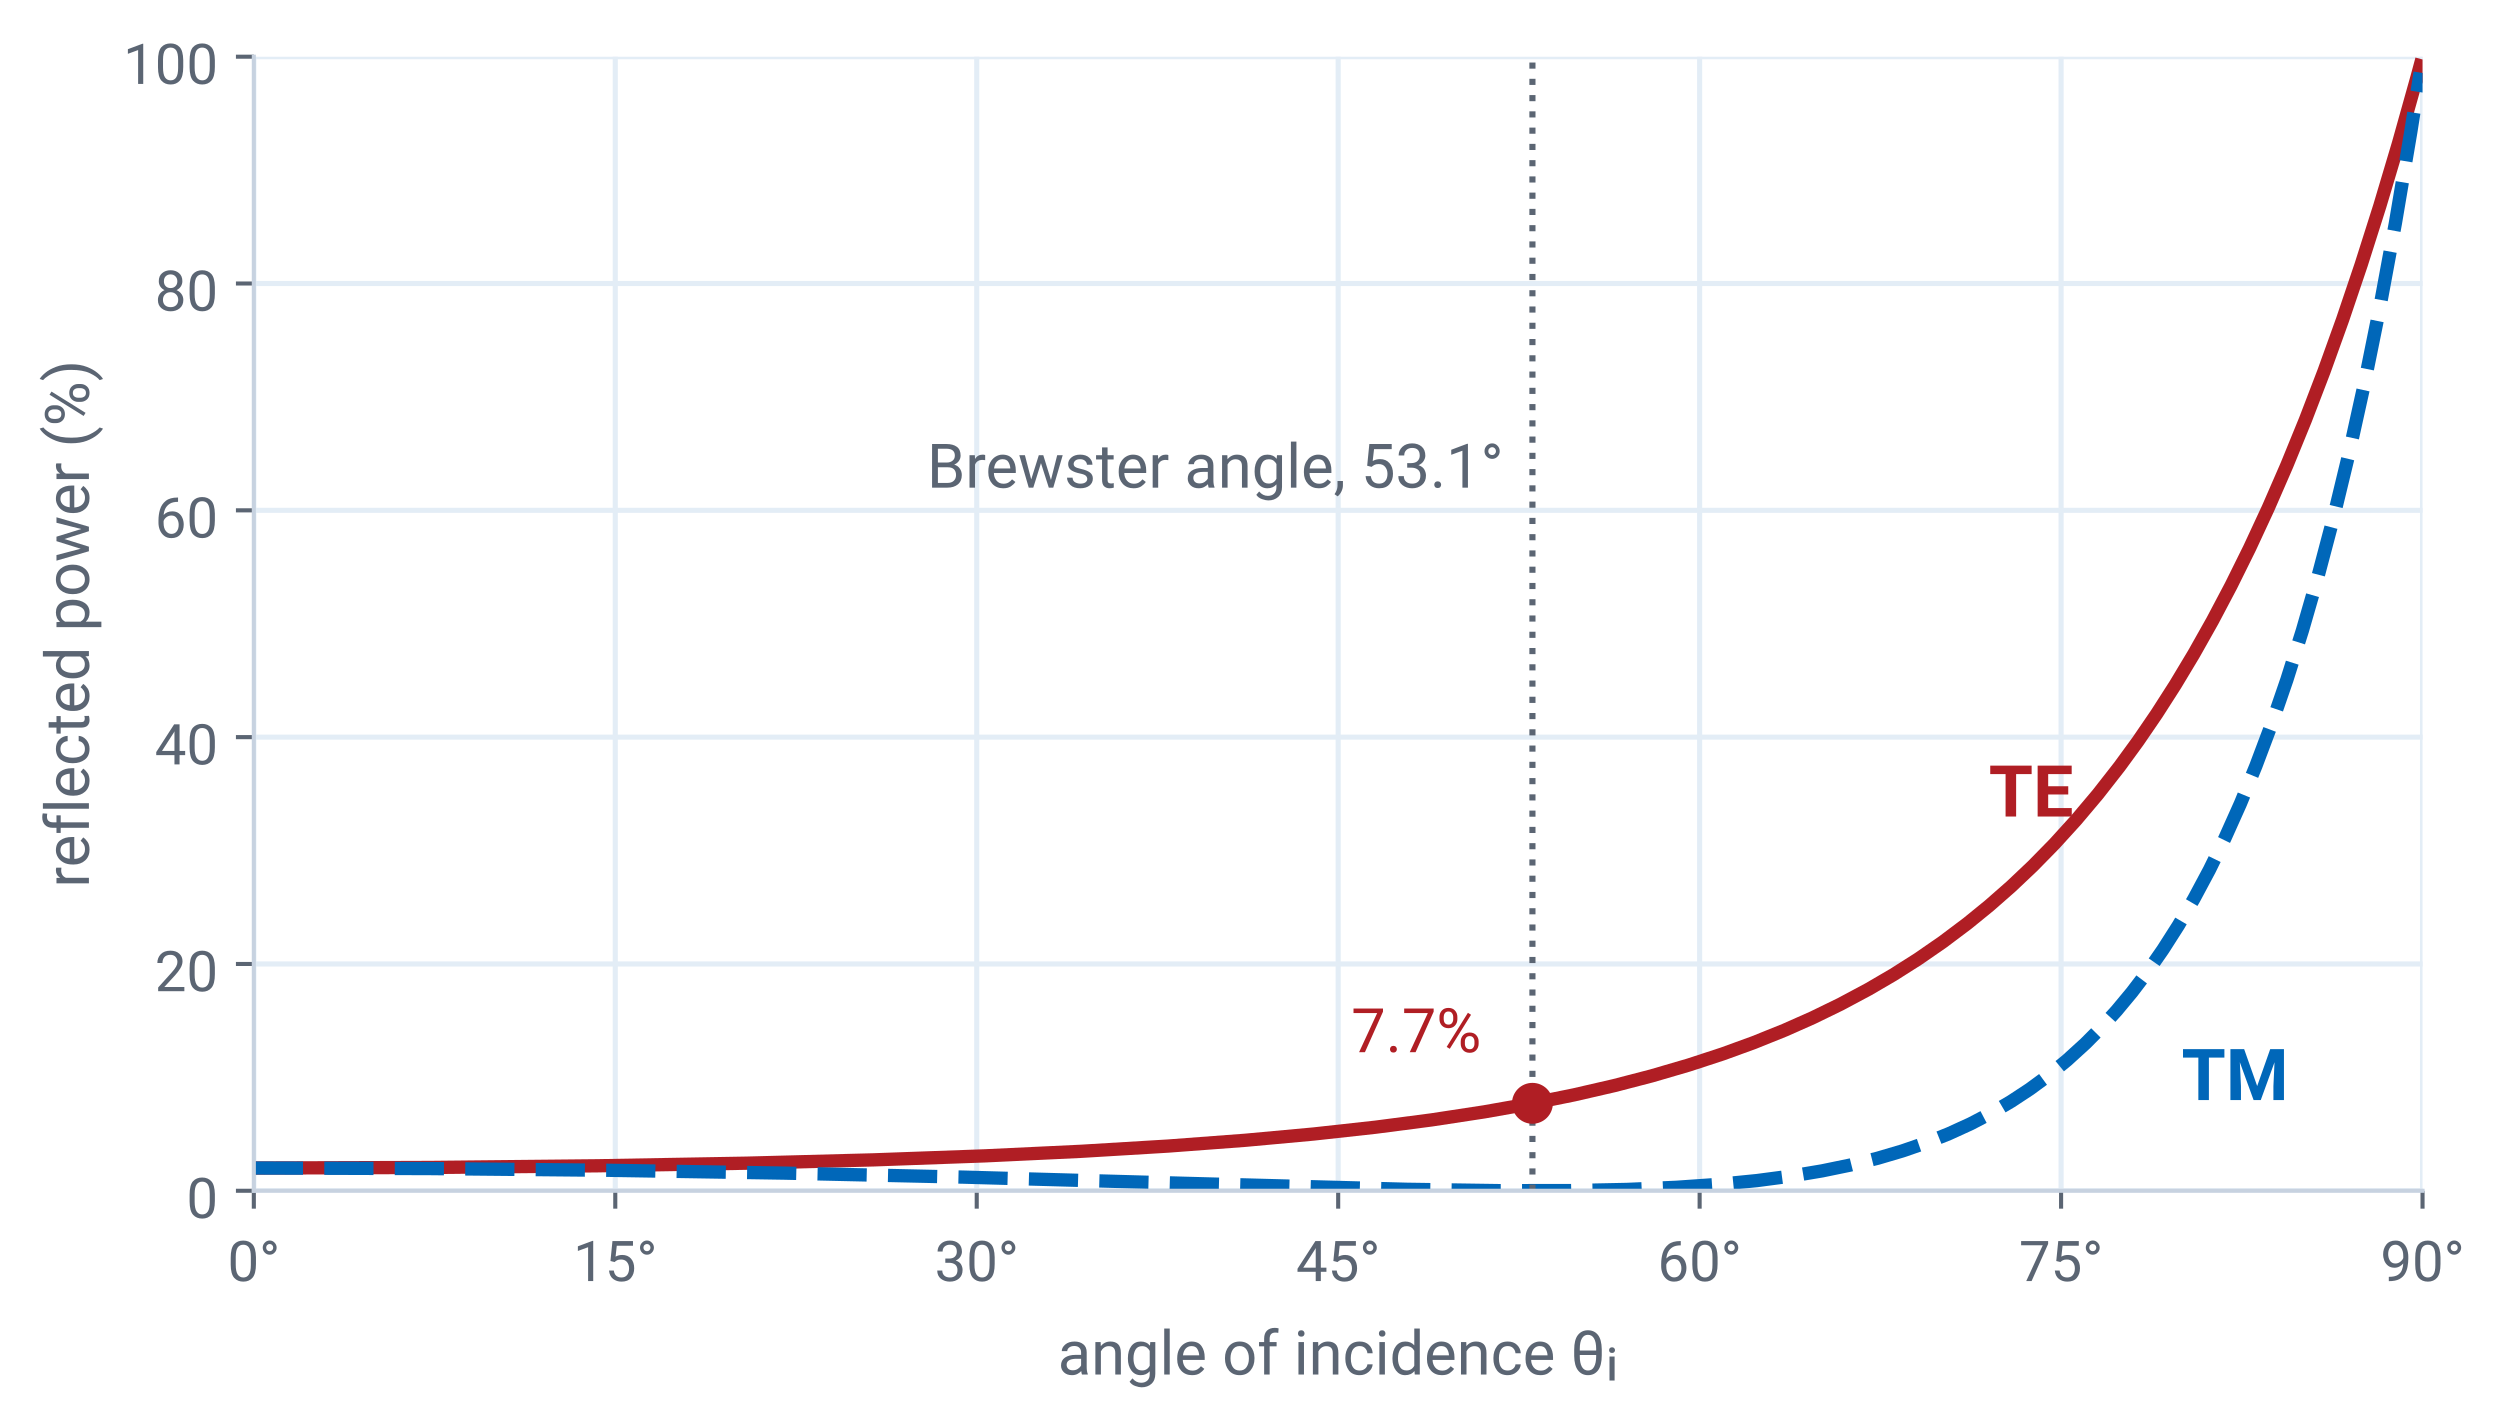
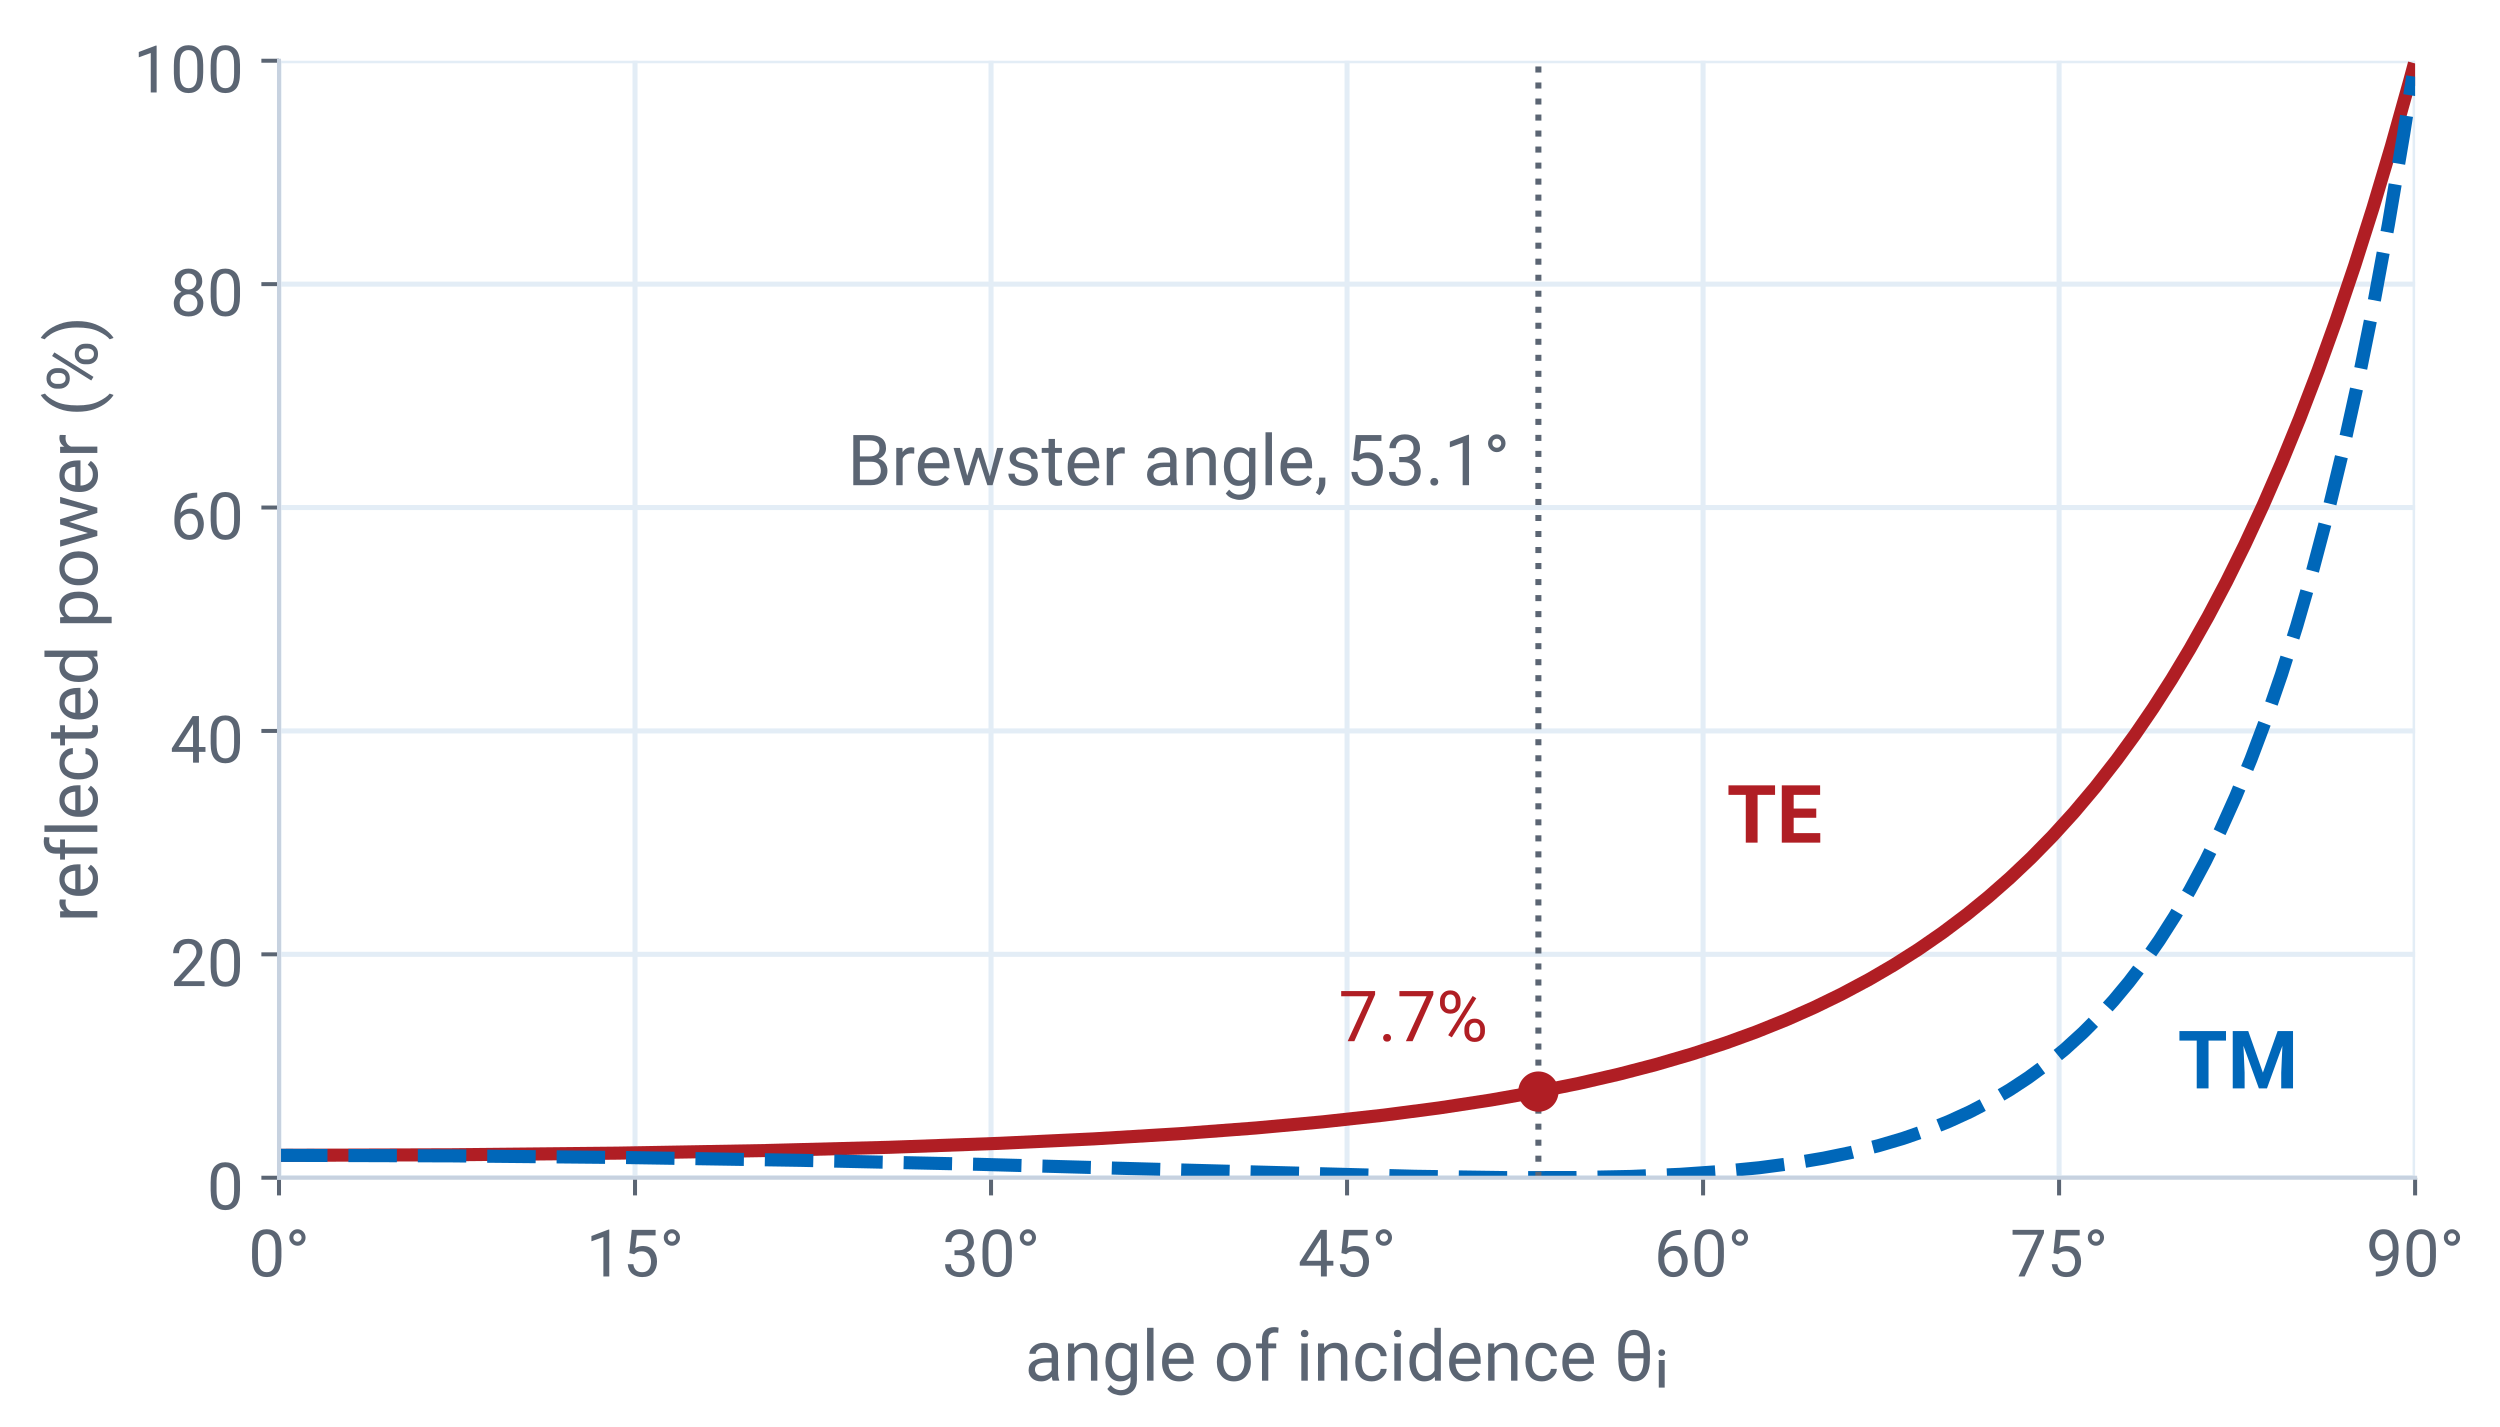
- <svg xmlns="http://www.w3.org/2000/svg" xmlns:xlink="http://www.w3.org/1999/xlink" width="488.861pt" height="277.437pt" viewBox="0 0 488.861 277.437" version="1.1">
+ <svg xmlns="http://www.w3.org/2000/svg" xmlns:xlink="http://www.w3.org/1999/xlink" width="496.325pt" height="283.246pt" viewBox="0 0 496.325 283.246" version="1.1">
  <defs>
    <style type="text/css">*{stroke-linejoin: round; stroke-linecap: butt}</style>
  </defs>
  <g id="figure_1">
    <g id="patch_1">
-       <path d="M 0 277.437  L 488.861 277.437  L 488.861 0  L 0 0  L 0 277.437  z " style="fill: none" />
+       <path d="M 0 283.246  L 496.325 283.246  L 496.325 0  L 0 0  L 0 283.246  z " style="fill: none" />
    </g>
    <g id="axes_1">
      <g id="patch_2">
-         <path d="M 49.634 232.848  L 473.714 232.848  L 473.714 11.088  L 49.634 11.088  L 49.634 232.848  z " style="fill: none" />
+         <path d="M 55.391 233.817  L 479.471 233.817  L 479.471 12.057  L 55.391 12.057  L 55.391 233.817  z " style="fill: none" />
      </g>
      <g id="matplotlib.axis_1">
        <g id="xtick_1">
          <g id="line2d_1">
-             <path d="M 49.634 232.848  L 49.634 11.088  " clip-path="url(#p181b93e207)" style="fill: none; stroke: #e3edf6; stroke-linecap: square" />
+             <path d="M 55.391 233.817  L 55.391 12.057  " clip-path="url(#pc6eb605deb)" style="fill: none; stroke: #e3edf6; stroke-linecap: square" />
          </g>
          <g id="line2d_2">
            <defs>
-               <path id="mf98380555e" d="M 0 0  L 0 3.5  " style="stroke: #5b6573; stroke-width: 0.8" />
+               <path id="ma72e5b2344" d="M 0 0  L 0 3.5  " style="stroke: #5b6573; stroke-width: 0.8" />
            </defs>
            <g>
-               <use xlink:href="#mf98380555e" x="49.634" y="232.848" style="fill: #5b6573; stroke: #5b6573; stroke-width: 0.8" />
+               <use xlink:href="#ma72e5b2344" x="55.391" y="233.817" style="fill: #5b6573; stroke: #5b6573; stroke-width: 0.8" />
            </g>
          </g>
          <g id="text_1">
-             <text style="font-size: 11px; font-family:'Source Sans Pro', 'Segoe UI', Roboto, Helvetica, Arial, sans-serif; text-anchor: middle; fill: #5b6573" x="49.634" y="250.504" transform="rotate(-0 49.63406 250.5044)">0°</text>
+             <text style="font-size: 13px; font-family:'Source Sans Pro', 'Segoe UI', Roboto, Helvetica, Arial, sans-serif; text-anchor: middle; fill: #5b6573" x="55.391" y="253.411" transform="rotate(-0 55.39117 253.4106)">0°</text>
          </g>
        </g>
        <g id="xtick_2">
          <g id="line2d_3">
-             <path d="M 120.314 232.848  L 120.314 11.088  " clip-path="url(#p181b93e207)" style="fill: none; stroke: #e3edf6; stroke-linecap: square" />
+             <path d="M 126.071 233.817  L 126.071 12.057  " clip-path="url(#pc6eb605deb)" style="fill: none; stroke: #e3edf6; stroke-linecap: square" />
          </g>
          <g id="line2d_4">
            <g>
-               <use xlink:href="#mf98380555e" x="120.314" y="232.848" style="fill: #5b6573; stroke: #5b6573; stroke-width: 0.8" />
+               <use xlink:href="#ma72e5b2344" x="126.071" y="233.817" style="fill: #5b6573; stroke: #5b6573; stroke-width: 0.8" />
            </g>
          </g>
          <g id="text_2">
-             <text style="font-size: 11px; font-family:'Source Sans Pro', 'Segoe UI', Roboto, Helvetica, Arial, sans-serif; text-anchor: middle; fill: #5b6573" x="120.314" y="250.504" transform="rotate(-0 120.3141 250.5044)">15°</text>
+             <text style="font-size: 13px; font-family:'Source Sans Pro', 'Segoe UI', Roboto, Helvetica, Arial, sans-serif; text-anchor: middle; fill: #5b6573" x="126.071" y="253.411" transform="rotate(-0 126.0712 253.4106)">15°</text>
          </g>
        </g>
        <g id="xtick_3">
          <g id="line2d_5">
-             <path d="M 190.994 232.848  L 190.994 11.088  " clip-path="url(#p181b93e207)" style="fill: none; stroke: #e3edf6; stroke-linecap: square" />
+             <path d="M 196.751 233.817  L 196.751 12.057  " clip-path="url(#pc6eb605deb)" style="fill: none; stroke: #e3edf6; stroke-linecap: square" />
          </g>
          <g id="line2d_6">
            <g>
-               <use xlink:href="#mf98380555e" x="190.994" y="232.848" style="fill: #5b6573; stroke: #5b6573; stroke-width: 0.8" />
+               <use xlink:href="#ma72e5b2344" x="196.751" y="233.817" style="fill: #5b6573; stroke: #5b6573; stroke-width: 0.8" />
            </g>
          </g>
          <g id="text_3">
-             <text style="font-size: 11px; font-family:'Source Sans Pro', 'Segoe UI', Roboto, Helvetica, Arial, sans-serif; text-anchor: middle; fill: #5b6573" x="190.994" y="250.504" transform="rotate(-0 190.9941 250.5044)">30°</text>
+             <text style="font-size: 13px; font-family:'Source Sans Pro', 'Segoe UI', Roboto, Helvetica, Arial, sans-serif; text-anchor: middle; fill: #5b6573" x="196.751" y="253.411" transform="rotate(-0 196.7512 253.4106)">30°</text>
          </g>
        </g>
        <g id="xtick_4">
          <g id="line2d_7">
-             <path d="M 261.674 232.848  L 261.674 11.088  " clip-path="url(#p181b93e207)" style="fill: none; stroke: #e3edf6; stroke-linecap: square" />
+             <path d="M 267.431 233.817  L 267.431 12.057  " clip-path="url(#pc6eb605deb)" style="fill: none; stroke: #e3edf6; stroke-linecap: square" />
          </g>
          <g id="line2d_8">
            <g>
-               <use xlink:href="#mf98380555e" x="261.674" y="232.848" style="fill: #5b6573; stroke: #5b6573; stroke-width: 0.8" />
+               <use xlink:href="#ma72e5b2344" x="267.431" y="233.817" style="fill: #5b6573; stroke: #5b6573; stroke-width: 0.8" />
            </g>
          </g>
          <g id="text_4">
-             <text style="font-size: 11px; font-family:'Source Sans Pro', 'Segoe UI', Roboto, Helvetica, Arial, sans-serif; text-anchor: middle; fill: #5b6573" x="261.674" y="250.504" transform="rotate(-0 261.6741 250.5044)">45°</text>
+             <text style="font-size: 13px; font-family:'Source Sans Pro', 'Segoe UI', Roboto, Helvetica, Arial, sans-serif; text-anchor: middle; fill: #5b6573" x="267.431" y="253.411" transform="rotate(-0 267.4312 253.4106)">45°</text>
          </g>
        </g>
        <g id="xtick_5">
          <g id="line2d_9">
-             <path d="M 332.354 232.848  L 332.354 11.088  " clip-path="url(#p181b93e207)" style="fill: none; stroke: #e3edf6; stroke-linecap: square" />
+             <path d="M 338.111 233.817  L 338.111 12.057  " clip-path="url(#pc6eb605deb)" style="fill: none; stroke: #e3edf6; stroke-linecap: square" />
          </g>
          <g id="line2d_10">
            <g>
-               <use xlink:href="#mf98380555e" x="332.354" y="232.848" style="fill: #5b6573; stroke: #5b6573; stroke-width: 0.8" />
+               <use xlink:href="#ma72e5b2344" x="338.111" y="233.817" style="fill: #5b6573; stroke: #5b6573; stroke-width: 0.8" />
            </g>
          </g>
          <g id="text_5">
-             <text style="font-size: 11px; font-family:'Source Sans Pro', 'Segoe UI', Roboto, Helvetica, Arial, sans-serif; text-anchor: middle; fill: #5b6573" x="332.354" y="250.504" transform="rotate(-0 332.3541 250.5044)">60°</text>
+             <text style="font-size: 13px; font-family:'Source Sans Pro', 'Segoe UI', Roboto, Helvetica, Arial, sans-serif; text-anchor: middle; fill: #5b6573" x="338.111" y="253.411" transform="rotate(-0 338.1112 253.4106)">60°</text>
          </g>
        </g>
        <g id="xtick_6">
          <g id="line2d_11">
-             <path d="M 403.034 232.848  L 403.034 11.088  " clip-path="url(#p181b93e207)" style="fill: none; stroke: #e3edf6; stroke-linecap: square" />
+             <path d="M 408.791 233.817  L 408.791 12.057  " clip-path="url(#pc6eb605deb)" style="fill: none; stroke: #e3edf6; stroke-linecap: square" />
          </g>
          <g id="line2d_12">
            <g>
-               <use xlink:href="#mf98380555e" x="403.034" y="232.848" style="fill: #5b6573; stroke: #5b6573; stroke-width: 0.8" />
+               <use xlink:href="#ma72e5b2344" x="408.791" y="233.817" style="fill: #5b6573; stroke: #5b6573; stroke-width: 0.8" />
            </g>
          </g>
          <g id="text_6">
-             <text style="font-size: 11px; font-family:'Source Sans Pro', 'Segoe UI', Roboto, Helvetica, Arial, sans-serif; text-anchor: middle; fill: #5b6573" x="403.034" y="250.504" transform="rotate(-0 403.0341 250.5044)">75°</text>
+             <text style="font-size: 13px; font-family:'Source Sans Pro', 'Segoe UI', Roboto, Helvetica, Arial, sans-serif; text-anchor: middle; fill: #5b6573" x="408.791" y="253.411" transform="rotate(-0 408.7912 253.4106)">75°</text>
          </g>
        </g>
        <g id="xtick_7">
          <g id="line2d_13">
-             <path d="M 473.714 232.848  L 473.714 11.088  " clip-path="url(#p181b93e207)" style="fill: none; stroke: #e3edf6; stroke-linecap: square" />
+             <path d="M 479.471 233.817  L 479.471 12.057  " clip-path="url(#pc6eb605deb)" style="fill: none; stroke: #e3edf6; stroke-linecap: square" />
          </g>
          <g id="line2d_14">
            <g>
-               <use xlink:href="#mf98380555e" x="473.714" y="232.848" style="fill: #5b6573; stroke: #5b6573; stroke-width: 0.8" />
+               <use xlink:href="#ma72e5b2344" x="479.471" y="233.817" style="fill: #5b6573; stroke: #5b6573; stroke-width: 0.8" />
            </g>
          </g>
          <g id="text_7">
-             <text style="font-size: 11px; font-family:'Source Sans Pro', 'Segoe UI', Roboto, Helvetica, Arial, sans-serif; text-anchor: middle; fill: #5b6573" x="473.714" y="250.504" transform="rotate(-0 473.7141 250.5044)">90°</text>
+             <text style="font-size: 13px; font-family:'Source Sans Pro', 'Segoe UI', Roboto, Helvetica, Arial, sans-serif; text-anchor: middle; fill: #5b6573" x="479.471" y="253.411" transform="rotate(-0 479.4712 253.4106)">90°</text>
          </g>
        </g>
        <g id="text_8">
-           <text style="font-size: 12px; font-family:'Source Sans Pro', 'Segoe UI', Roboto, Helvetica, Arial, sans-serif; text-anchor: middle; fill: #5b6573" x="261.674" y="268.783" transform="rotate(-0 261.6741 268.7827)">angle of incidence  θᵢ</text>
+           <text style="font-size: 14px; font-family:'Source Sans Pro', 'Segoe UI', Roboto, Helvetica, Arial, sans-serif; text-anchor: middle; fill: #5b6573" x="267.431" y="274.109" transform="rotate(-0 267.4312 274.1089)">angle of incidence  θᵢ</text>
        </g>
      </g>
      <g id="matplotlib.axis_2">
        <g id="ytick_1">
          <g id="line2d_15">
-             <path d="M 49.634 232.848  L 473.714 232.848  " clip-path="url(#p181b93e207)" style="fill: none; stroke: #e3edf6; stroke-linecap: square" />
+             <path d="M 55.391 233.817  L 479.471 233.817  " clip-path="url(#pc6eb605deb)" style="fill: none; stroke: #e3edf6; stroke-linecap: square" />
          </g>
          <g id="line2d_16">
            <defs>
-               <path id="m8f6f55819c" d="M 0 0  L -3.5 0  " style="stroke: #5b6573; stroke-width: 0.8" />
+               <path id="m06cba74479" d="M 0 0  L -3.5 0  " style="stroke: #5b6573; stroke-width: 0.8" />
            </defs>
            <g>
-               <use xlink:href="#m8f6f55819c" x="49.634" y="232.848" style="fill: #5b6573; stroke: #5b6573; stroke-width: 0.8" />
+               <use xlink:href="#m06cba74479" x="55.391" y="233.817" style="fill: #5b6573; stroke: #5b6573; stroke-width: 0.8" />
            </g>
          </g>
          <g id="text_9">
-             <text style="font-size: 11px; font-family:'Source Sans Pro', 'Segoe UI', Roboto, Helvetica, Arial, sans-serif; text-anchor: end; fill: #5b6573" x="42.634" y="238.176" transform="rotate(-0 42.63406 238.1763)">0</text>
+             <text style="font-size: 13px; font-family:'Source Sans Pro', 'Segoe UI', Roboto, Helvetica, Arial, sans-serif; text-anchor: end; fill: #5b6573" x="48.391" y="240.114" transform="rotate(-0 48.39117 240.1138)">0</text>
          </g>
        </g>
        <g id="ytick_2">
          <g id="line2d_17">
-             <path d="M 49.634 188.496  L 473.714 188.496  " clip-path="url(#p181b93e207)" style="fill: none; stroke: #e3edf6; stroke-linecap: square" />
+             <path d="M 55.391 189.465  L 479.471 189.465  " clip-path="url(#pc6eb605deb)" style="fill: none; stroke: #e3edf6; stroke-linecap: square" />
          </g>
          <g id="line2d_18">
            <g>
-               <use xlink:href="#m8f6f55819c" x="49.634" y="188.496" style="fill: #5b6573; stroke: #5b6573; stroke-width: 0.8" />
+               <use xlink:href="#m06cba74479" x="55.391" y="189.465" style="fill: #5b6573; stroke: #5b6573; stroke-width: 0.8" />
            </g>
          </g>
          <g id="text_10">
-             <text style="font-size: 11px; font-family:'Source Sans Pro', 'Segoe UI', Roboto, Helvetica, Arial, sans-serif; text-anchor: end; fill: #5b6573" x="42.634" y="193.824" transform="rotate(-0 42.63406 193.8243)">20</text>
+             <text style="font-size: 13px; font-family:'Source Sans Pro', 'Segoe UI', Roboto, Helvetica, Arial, sans-serif; text-anchor: end; fill: #5b6573" x="48.391" y="195.762" transform="rotate(-0 48.39117 195.7618)">20</text>
          </g>
        </g>
        <g id="ytick_3">
          <g id="line2d_19">
-             <path d="M 49.634 144.144  L 473.714 144.144  " clip-path="url(#p181b93e207)" style="fill: none; stroke: #e3edf6; stroke-linecap: square" />
+             <path d="M 55.391 145.113  L 479.471 145.113  " clip-path="url(#pc6eb605deb)" style="fill: none; stroke: #e3edf6; stroke-linecap: square" />
          </g>
          <g id="line2d_20">
            <g>
-               <use xlink:href="#m8f6f55819c" x="49.634" y="144.144" style="fill: #5b6573; stroke: #5b6573; stroke-width: 0.8" />
+               <use xlink:href="#m06cba74479" x="55.391" y="145.113" style="fill: #5b6573; stroke: #5b6573; stroke-width: 0.8" />
            </g>
          </g>
          <g id="text_11">
-             <text style="font-size: 11px; font-family:'Source Sans Pro', 'Segoe UI', Roboto, Helvetica, Arial, sans-serif; text-anchor: end; fill: #5b6573" x="42.634" y="149.472" transform="rotate(-0 42.63406 149.4723)">40</text>
+             <text style="font-size: 13px; font-family:'Source Sans Pro', 'Segoe UI', Roboto, Helvetica, Arial, sans-serif; text-anchor: end; fill: #5b6573" x="48.391" y="151.41" transform="rotate(-0 48.39117 151.4098)">40</text>
          </g>
        </g>
        <g id="ytick_4">
          <g id="line2d_21">
-             <path d="M 49.634 99.792  L 473.714 99.792  " clip-path="url(#p181b93e207)" style="fill: none; stroke: #e3edf6; stroke-linecap: square" />
+             <path d="M 55.391 100.761  L 479.471 100.761  " clip-path="url(#pc6eb605deb)" style="fill: none; stroke: #e3edf6; stroke-linecap: square" />
          </g>
          <g id="line2d_22">
            <g>
-               <use xlink:href="#m8f6f55819c" x="49.634" y="99.792" style="fill: #5b6573; stroke: #5b6573; stroke-width: 0.8" />
+               <use xlink:href="#m06cba74479" x="55.391" y="100.761" style="fill: #5b6573; stroke: #5b6573; stroke-width: 0.8" />
            </g>
          </g>
          <g id="text_12">
-             <text style="font-size: 11px; font-family:'Source Sans Pro', 'Segoe UI', Roboto, Helvetica, Arial, sans-serif; text-anchor: end; fill: #5b6573" x="42.634" y="105.12" transform="rotate(-0 42.63406 105.1202)">60</text>
+             <text style="font-size: 13px; font-family:'Source Sans Pro', 'Segoe UI', Roboto, Helvetica, Arial, sans-serif; text-anchor: end; fill: #5b6573" x="48.391" y="107.058" transform="rotate(-0 48.39117 107.0577)">60</text>
          </g>
        </g>
        <g id="ytick_5">
          <g id="line2d_23">
-             <path d="M 49.634 55.44  L 473.714 55.44  " clip-path="url(#p181b93e207)" style="fill: none; stroke: #e3edf6; stroke-linecap: square" />
+             <path d="M 55.391 56.409  L 479.471 56.409  " clip-path="url(#pc6eb605deb)" style="fill: none; stroke: #e3edf6; stroke-linecap: square" />
          </g>
          <g id="line2d_24">
            <g>
-               <use xlink:href="#m8f6f55819c" x="49.634" y="55.44" style="fill: #5b6573; stroke: #5b6573; stroke-width: 0.8" />
+               <use xlink:href="#m06cba74479" x="55.391" y="56.409" style="fill: #5b6573; stroke: #5b6573; stroke-width: 0.8" />
            </g>
          </g>
          <g id="text_13">
-             <text style="font-size: 11px; font-family:'Source Sans Pro', 'Segoe UI', Roboto, Helvetica, Arial, sans-serif; text-anchor: end; fill: #5b6573" x="42.634" y="60.768" transform="rotate(-0 42.63406 60.76825)">80</text>
+             <text style="font-size: 13px; font-family:'Source Sans Pro', 'Segoe UI', Roboto, Helvetica, Arial, sans-serif; text-anchor: end; fill: #5b6573" x="48.391" y="62.706" transform="rotate(-0 48.39117 62.70575)">80</text>
          </g>
        </g>
        <g id="ytick_6">
          <g id="line2d_25">
-             <path d="M 49.634 11.088  L 473.714 11.088  " clip-path="url(#p181b93e207)" style="fill: none; stroke: #e3edf6; stroke-linecap: square" />
+             <path d="M 55.391 12.057  L 479.471 12.057  " clip-path="url(#pc6eb605deb)" style="fill: none; stroke: #e3edf6; stroke-linecap: square" />
          </g>
          <g id="line2d_26">
            <g>
-               <use xlink:href="#m8f6f55819c" x="49.634" y="11.088" style="fill: #5b6573; stroke: #5b6573; stroke-width: 0.8" />
+               <use xlink:href="#m06cba74479" x="55.391" y="12.057" style="fill: #5b6573; stroke: #5b6573; stroke-width: 0.8" />
            </g>
          </g>
          <g id="text_14">
-             <text style="font-size: 11px; font-family:'Source Sans Pro', 'Segoe UI', Roboto, Helvetica, Arial, sans-serif; text-anchor: end; fill: #5b6573" x="42.634" y="16.416" transform="rotate(-0 42.63406 16.41625)">100</text>
+             <text style="font-size: 13px; font-family:'Source Sans Pro', 'Segoe UI', Roboto, Helvetica, Arial, sans-serif; text-anchor: end; fill: #5b6573" x="48.391" y="18.354" transform="rotate(-0 48.39117 18.35375)">100</text>
          </g>
        </g>
        <g id="text_15">
-           <text style="font-size: 12px; font-family:'Source Sans Pro', 'Segoe UI', Roboto, Helvetica, Arial, sans-serif; text-anchor: middle; fill: #5b6573" x="17.385" y="121.968" transform="rotate(-90 17.385 121.9681)">reflected power (%)</text>
+           <text style="font-size: 14px; font-family:'Source Sans Pro', 'Segoe UI', Roboto, Helvetica, Arial, sans-serif; text-anchor: middle; fill: #5b6573" x="19.323" y="122.937" transform="rotate(-90 19.3225 122.9369)">reflected power (%)</text>
        </g>
      </g>
      <g id="line2d_27">
-         <path d="M 49.634 228.4  L 84.177 228.289  L 116.902 227.963  L 145.991 227.453  L 170.838 226.804  L 192.655 226.019  L 211.442 225.13  L 228.41 224.108  L 243.561 222.97  L 256.893 221.747  L 269.014 220.413  L 279.922 218.992  L 290.224 217.42  L 299.315 215.813  L 307.799 214.094  L 315.677 212.279  L 322.95 210.389  L 330.222 208.263  L 336.888 206.079  L 342.948 203.873  L 349.009 201.432  L 354.463 199.012  L 359.917 196.356  L 365.371 193.441  L 370.219 190.61  L 375.067 187.531  L 379.916 184.18  L 384.764 180.533  L 389.006 177.077  L 393.248 173.353  L 397.49 169.339  L 401.732 165.012  L 405.975 160.346  L 410.217 155.315  L 414.459 149.89  L 418.095 144.902  L 421.731 139.581  L 425.367 133.905  L 429.003 127.849  L 432.639 121.39  L 436.276 114.501  L 439.912 107.154  L 443.548 99.32  L 447.184 90.969  L 450.82 82.067  L 454.456 72.582  L 458.092 62.477  L 461.728 51.715  L 465.365 40.257  L 469.001 28.062  L 472.637 15.088  L 473.243 12.847  L 473.243 12.847  " clip-path="url(#p181b93e207)" style="fill: none; stroke: #b01e24; stroke-width: 2.6; stroke-linecap: square" />
+         <path d="M 55.391 229.369  L 89.934 229.258  L 122.66 228.932  L 151.749 228.422  L 176.595 227.773  L 198.412 226.987  L 217.199 226.099  L 234.167 225.077  L 249.318 223.938  L 262.65 222.716  L 274.771 221.382  L 285.679 219.961  L 295.982 218.389  L 305.072 216.782  L 313.556 215.063  L 321.434 213.248  L 328.707 211.358  L 335.979 209.232  L 342.645 207.047  L 348.705 204.842  L 354.766 202.401  L 360.22 199.98  L 365.674 197.325  L 371.128 194.41  L 375.976 191.579  L 380.825 188.5  L 385.673 185.149  L 390.521 181.502  L 394.763 178.046  L 399.005 174.322  L 403.247 170.308  L 407.489 165.98  L 411.732 161.315  L 415.974 156.284  L 420.216 150.858  L 423.852 145.871  L 427.488 140.55  L 431.124 134.873  L 434.76 128.818  L 438.397 122.359  L 442.033 115.47  L 445.669 108.123  L 449.305 100.289  L 452.941 91.937  L 456.577 83.036  L 460.213 73.55  L 463.849 63.445  L 467.486 52.683  L 471.122 41.226  L 474.758 29.031  L 478.394 16.057  L 479 13.815  L 479 13.815  " clip-path="url(#pc6eb605deb)" style="fill: none; stroke: #b01e24; stroke-width: 2.6; stroke-linecap: square" />
      </g>
      <g id="line2d_28">
-         <path d="M 49.634 228.4  L 84.177 228.509  L 118.72 228.84  L 153.264 229.394  L 188.413 230.18  L 231.44 231.381  L 275.074 232.557  L 293.255 232.824  L 307.193 232.81  L 318.101 232.588  L 327.798 232.171  L 336.282 231.579  L 343.554 230.856  L 350.221 229.977  L 356.281 228.962  L 361.735 227.838  L 367.189 226.481  L 372.037 225.049  L 376.885 223.371  L 381.128 221.674  L 385.37 219.735  L 389.612 217.522  L 393.248 215.383  L 396.884 212.994  L 400.52 210.328  L 404.156 207.355  L 407.793 204.043  L 410.823 200.997  L 413.853 197.667  L 416.883 194.026  L 419.913 190.048  L 422.943 185.701  L 425.973 180.953  L 429.003 175.766  L 432.033 170.101  L 435.064 163.914  L 438.094 157.158  L 441.124 149.779  L 444.154 141.721  L 447.184 132.92  L 450.214 123.306  L 453.244 112.803  L 456.274 101.327  L 459.304 88.785  L 462.334 75.076  L 465.365 60.086  L 468.395 43.691  L 471.425 25.754  L 473.243 14.189  L 473.243 14.189  " clip-path="url(#p181b93e207)" style="fill: none; stroke-dasharray: 9.62,4.16; stroke-dashoffset: 0; stroke: #0067b9; stroke-width: 2.6" />
+         <path d="M 55.391 229.369  L 89.934 229.478  L 124.478 229.809  L 159.021 230.362  L 194.17 231.148  L 237.198 232.35  L 280.831 233.526  L 299.012 233.793  L 312.95 233.778  L 323.859 233.557  L 333.555 233.139  L 342.039 232.547  L 349.311 231.825  L 355.978 230.946  L 362.038 229.93  L 367.492 228.807  L 372.946 227.45  L 377.794 226.018  L 382.643 224.34  L 386.885 222.643  L 391.127 220.703  L 395.369 218.491  L 399.005 216.352  L 402.641 213.962  L 406.277 211.296  L 409.914 208.324  L 413.55 205.012  L 416.58 201.966  L 419.61 198.636  L 422.64 194.995  L 425.67 191.017  L 428.7 186.67  L 431.73 181.921  L 434.76 176.735  L 437.791 171.07  L 440.821 164.883  L 443.851 158.127  L 446.881 150.748  L 449.911 142.69  L 452.941 133.888  L 455.971 124.274  L 459.001 113.772  L 462.031 102.296  L 465.061 89.754  L 468.092 76.045  L 471.122 61.055  L 474.152 44.66  L 477.182 26.723  L 479 15.158  L 479 15.158  " clip-path="url(#pc6eb605deb)" style="fill: none; stroke-dasharray: 9.62,4.16; stroke-dashoffset: 0; stroke: #0067b9; stroke-width: 2.6" />
      </g>
      <g id="line2d_29">
-         <path d="M 299.659 232.848  L 299.659 11.088  " clip-path="url(#p181b93e207)" style="fill: none; stroke-dasharray: 1.2,1.98; stroke-dashoffset: 0; stroke: #5b6573; stroke-width: 1.2" />
+         <path d="M 305.416 233.817  L 305.416 12.057  " clip-path="url(#pc6eb605deb)" style="fill: none; stroke-dasharray: 1.2,1.98; stroke-dashoffset: 0; stroke: #5b6573; stroke-width: 1.2" />
      </g>
      <g id="line2d_30">
        <defs>
-           <path id="m301924d5c9" d="M 0 3.5  C 0.928 3.5 1.819 3.131 2.475 2.475  C 3.131 1.819 3.5 0.928 3.5 0  C 3.5 -0.928 3.131 -1.819 2.475 -2.475  C 1.819 -3.131 0.928 -3.5 0 -3.5  C -0.928 -3.5 -1.819 -3.131 -2.475 -2.475  C -3.131 -1.819 -3.5 -0.928 -3.5 0  C -3.5 0.928 -3.131 1.819 -2.475 2.475  C -1.819 3.131 -0.928 3.5 0 3.5  z " style="stroke: #b01e24" />
+           <path id="m7a810919fd" d="M 0 3.5  C 0.928 3.5 1.819 3.131 2.475 2.475  C 3.131 1.819 3.5 0.928 3.5 0  C 3.5 -0.928 3.131 -1.819 2.475 -2.475  C 1.819 -3.131 0.928 -3.5 0 -3.5  C -0.928 -3.5 -1.819 -3.131 -2.475 -2.475  C -3.131 -1.819 -3.5 -0.928 -3.5 0  C -3.5 0.928 -3.131 1.819 -2.475 2.475  C -1.819 3.131 -0.928 3.5 0 3.5  z " style="stroke: #b01e24" />
        </defs>
-         <g clip-path="url(#p181b93e207)">
-           <use xlink:href="#m301924d5c9" x="299.659" y="215.748" style="fill: #b01e24; stroke: #b01e24" />
+         <g clip-path="url(#pc6eb605deb)">
+           <use xlink:href="#m7a810919fd" x="305.416" y="216.716" style="fill: #b01e24; stroke: #b01e24" />
        </g>
      </g>
      <g id="patch_3">
-         <path d="M 49.634 232.848  L 49.634 11.088  " style="fill: none; stroke: #c7d2e0; stroke-width: 0.8; stroke-linejoin: miter; stroke-linecap: square" />
+         <path d="M 55.391 233.817  L 55.391 12.057  " style="fill: none; stroke: #c7d2e0; stroke-width: 0.8; stroke-linejoin: miter; stroke-linecap: square" />
      </g>
      <g id="patch_4">
-         <path d="M 49.634 232.848  L 473.714 232.848  " style="fill: none; stroke: #c7d2e0; stroke-width: 0.8; stroke-linejoin: miter; stroke-linecap: square" />
+         <path d="M 55.391 233.817  L 479.471 233.817  " style="fill: none; stroke: #c7d2e0; stroke-width: 0.8; stroke-linejoin: miter; stroke-linecap: square" />
      </g>
      <g id="text_16">
-         <text style="font-size: 12px; font-family:'Source Sans Pro', 'Segoe UI', Roboto, Helvetica, Arial, sans-serif; text-anchor: end; fill: #5b6573" x="294.004" y="95.357" transform="rotate(-0 294.0042 95.35693)">Brewster angle, 53.1°</text>
+         <text style="font-size: 14px; font-family:'Source Sans Pro', 'Segoe UI', Roboto, Helvetica, Arial, sans-serif; text-anchor: end; fill: #5b6573" x="299.761" y="96.326" transform="rotate(-0 299.7613 96.32568)">Brewster angle, 53.1°</text>
      </g>
      <g id="text_17">
-         <text style="font-size: 12px; font-family:'Source Sans Pro', 'Segoe UI', Roboto, Helvetica, Arial, sans-serif; text-anchor: end; fill: #b01e24" x="289.659" y="205.748" transform="rotate(-0 289.6586 205.7475)">7.7%</text>
+         <text style="font-size: 14px; font-family:'Source Sans Pro', 'Segoe UI', Roboto, Helvetica, Arial, sans-serif; text-anchor: end; fill: #b01e24" x="295.416" y="206.716" transform="rotate(-0 295.4157 206.7163)">7.7%</text>
      </g>
      <g id="text_18">
-         <text style="font-weight: 700; font-size: 14px; font-family:'Source Sans Pro', 'Segoe UI', Roboto, Helvetica, Arial, sans-serif; text-anchor: start; fill: #b01e24" x="388.898" y="159.667" transform="rotate(-0 388.8981 159.6673)">TE</text>
+         <text style="font-weight: 700; font-size: 16px; font-family:'Source Sans Pro', 'Segoe UI', Roboto, Helvetica, Arial, sans-serif; text-anchor: start; fill: #b01e24" x="342.823" y="167.289" transform="rotate(-0 342.8232 167.2889)">TE</text>
      </g>
      <g id="text_19">
-         <text style="font-weight: 700; font-size: 14px; font-family:'Source Sans Pro', 'Segoe UI', Roboto, Helvetica, Arial, sans-serif; text-anchor: start; fill: #0067b9" x="426.594" y="215.107" transform="rotate(-0 426.5941 215.1073)">TM</text>
+         <text style="font-weight: 700; font-size: 16px; font-family:'Source Sans Pro', 'Segoe UI', Roboto, Helvetica, Arial, sans-serif; text-anchor: start; fill: #0067b9" x="432.351" y="216.076" transform="rotate(-0 432.3512 216.0761)">TM</text>
      </g>
    </g>
  </g>
  <defs>
-     <clipPath id="p181b93e207">
-       <rect x="49.634" y="11.088" width="424.08" height="221.76" />
+     <clipPath id="pc6eb605deb">
+       <rect x="55.391" y="12.057" width="424.08" height="221.76" />
    </clipPath>
  </defs>
</svg>
